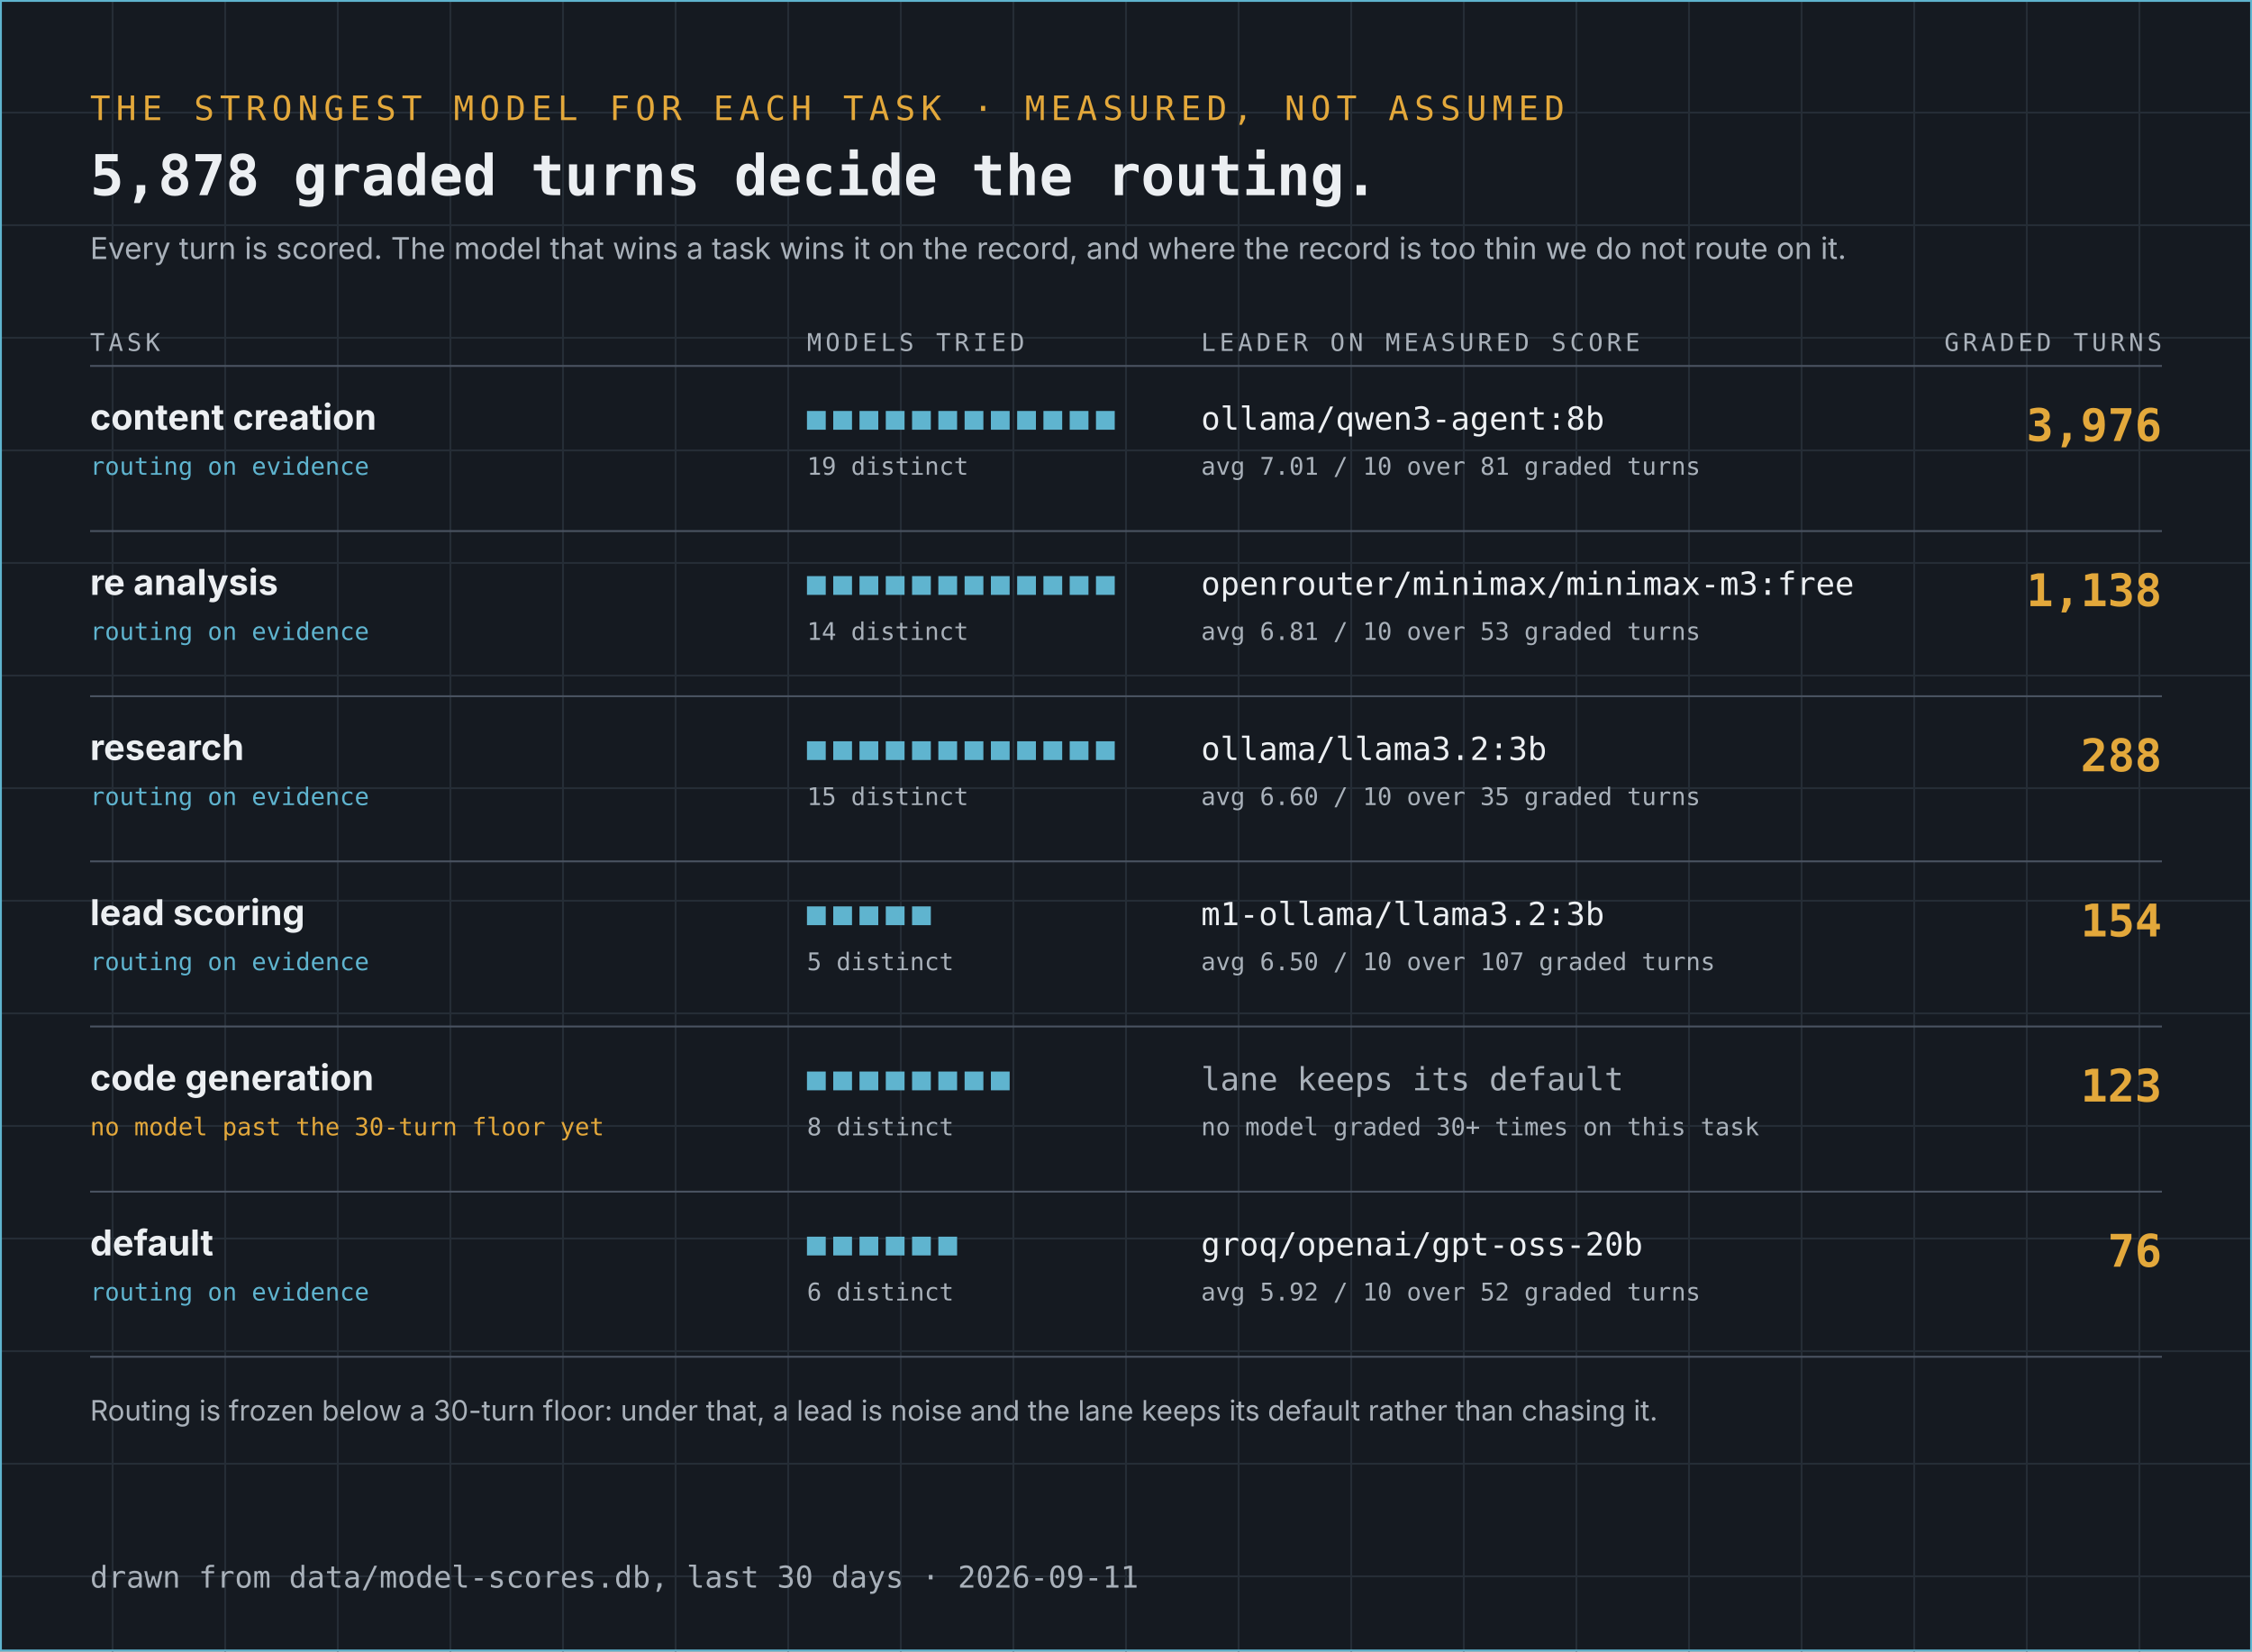
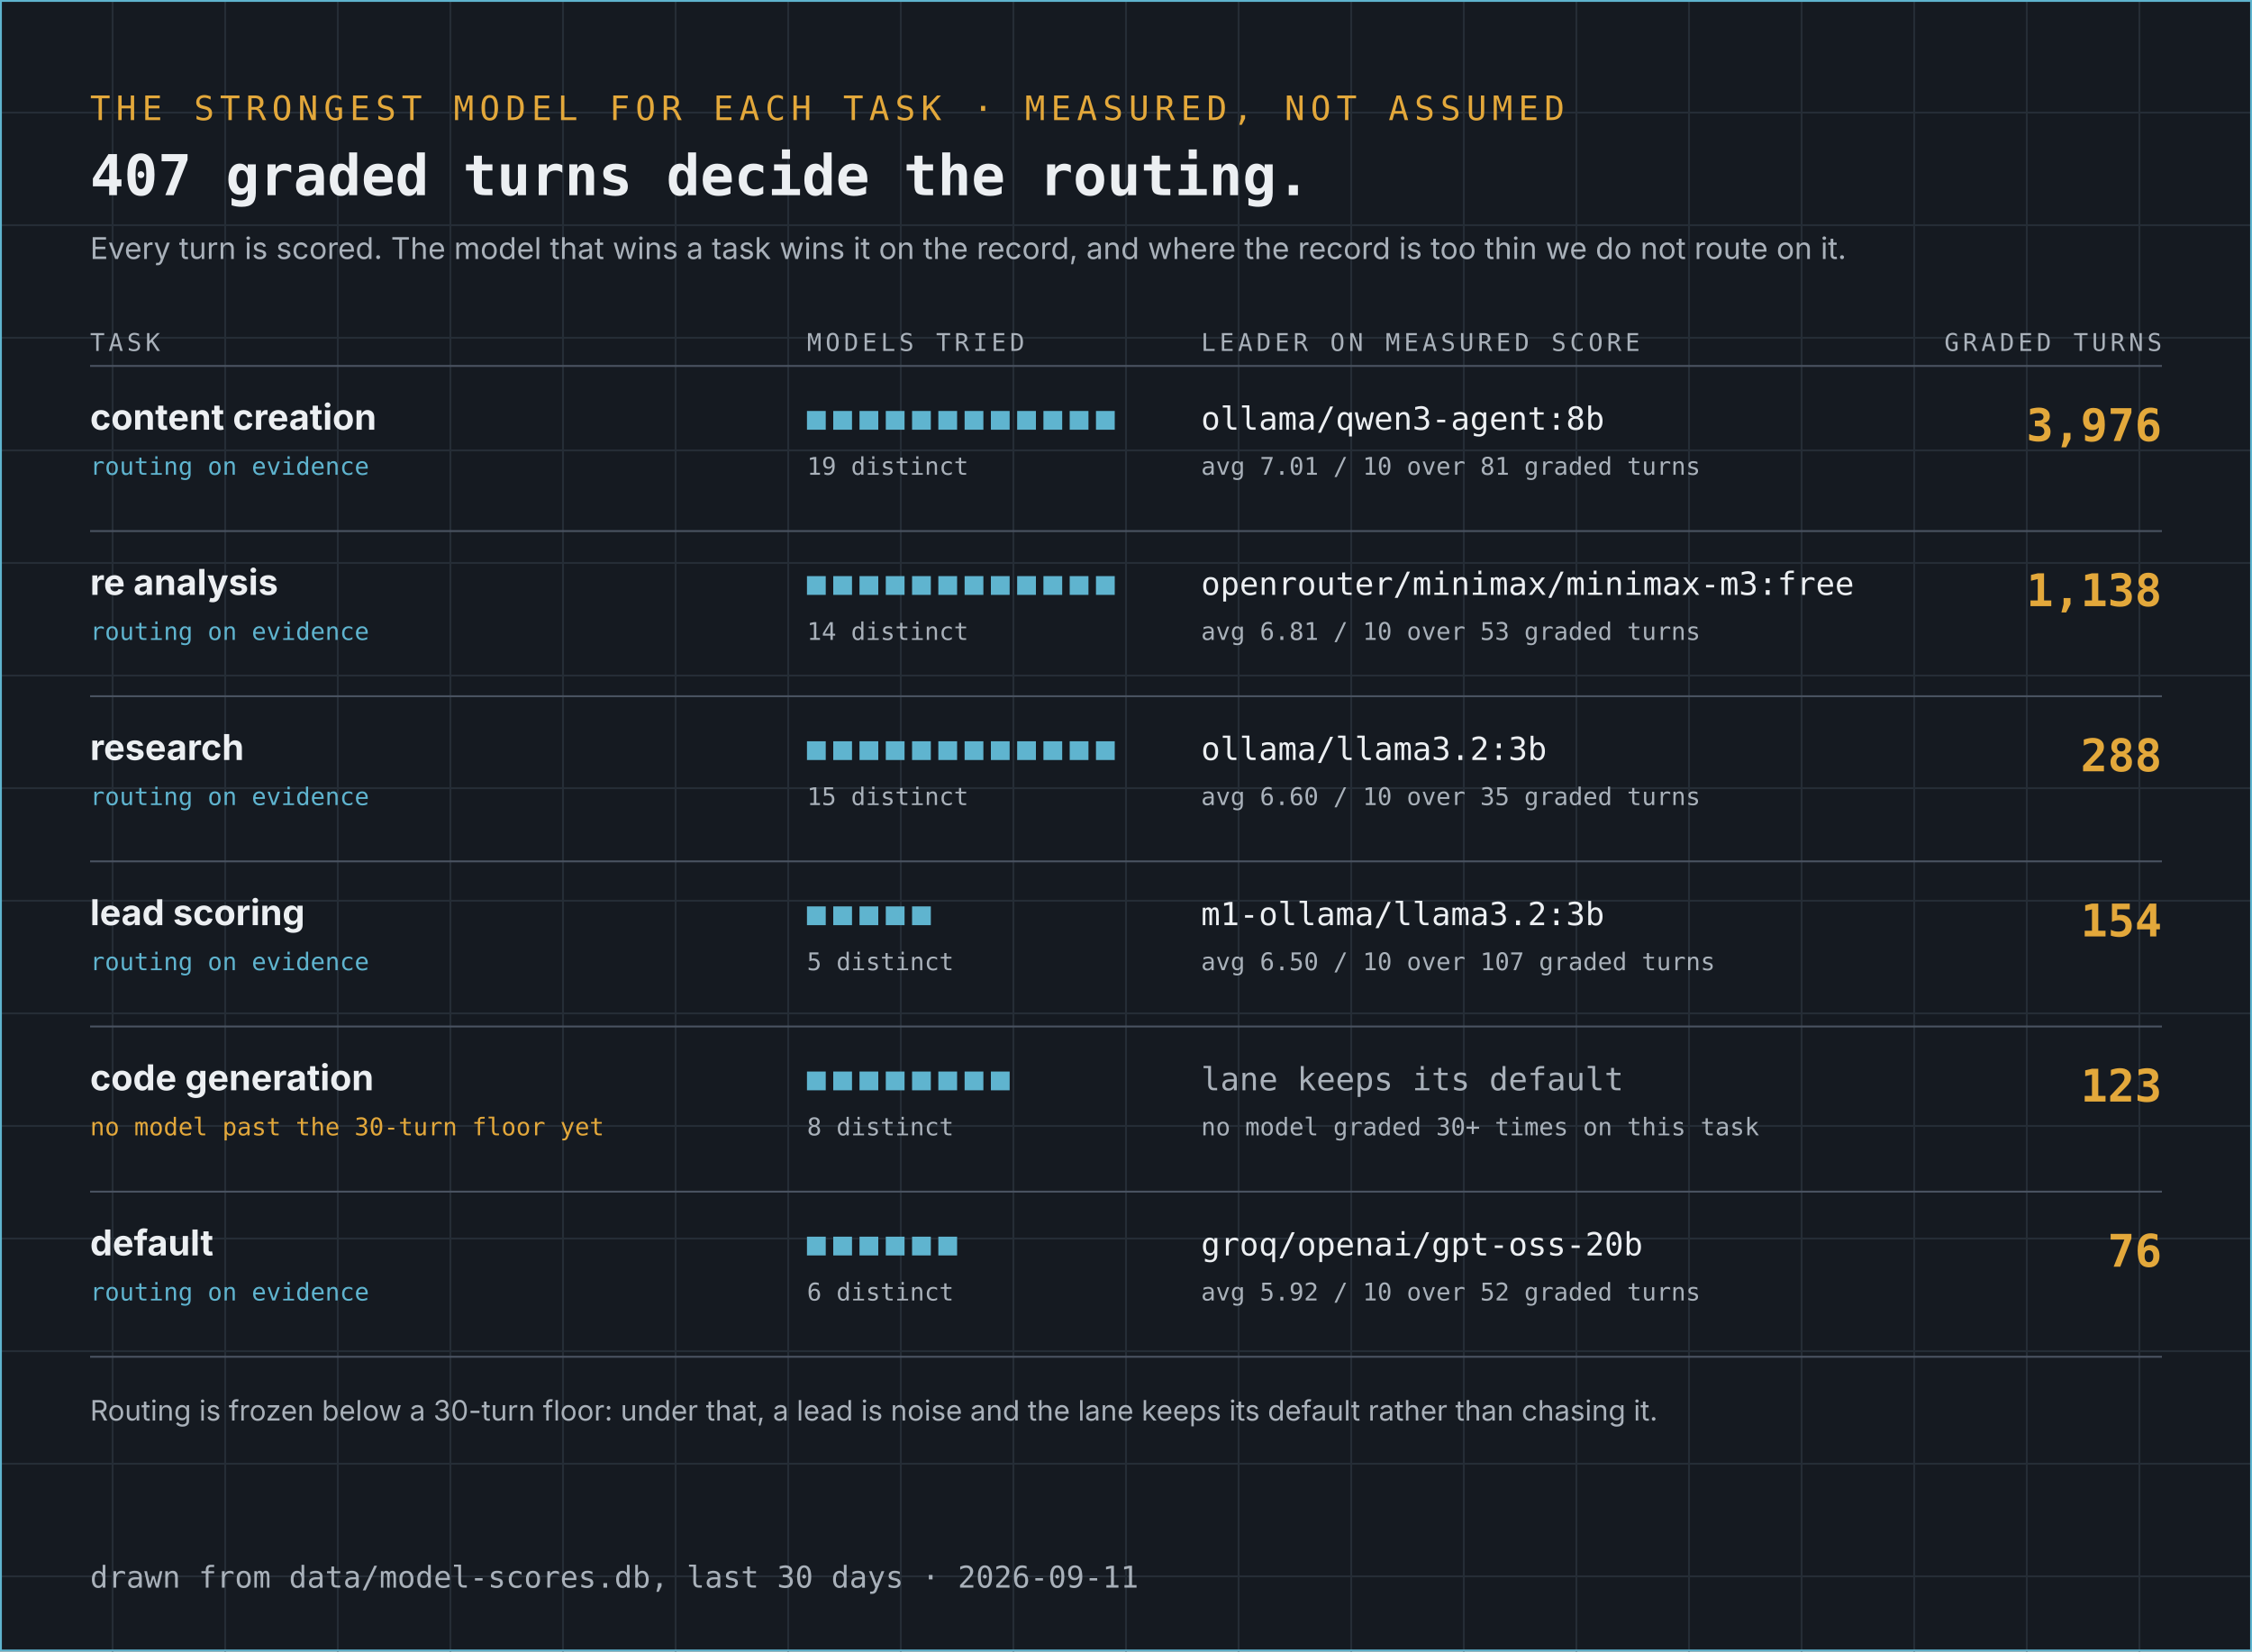
- <svg xmlns="http://www.w3.org/2000/svg" viewBox="0 0 1200 880" width="1200" height="880" role="img" aria-label="Model selection by measured score across 5,878 graded turns">
+ <svg xmlns="http://www.w3.org/2000/svg" viewBox="0 0 1200 880" width="1200" height="880" role="img" aria-label="Model selection by measured score across 407 graded turns">
  <rect width="1200" height="880" fill="#151a21" />
  <line x1="60" y1="0" x2="60" y2="880" stroke="#252d36" stroke-width="1" />
  <line x1="120" y1="0" x2="120" y2="880" stroke="#252d36" stroke-width="1" />
  <line x1="180" y1="0" x2="180" y2="880" stroke="#252d36" stroke-width="1" />
  <line x1="240" y1="0" x2="240" y2="880" stroke="#252d36" stroke-width="1" />
  <line x1="300" y1="0" x2="300" y2="880" stroke="#252d36" stroke-width="1" />
  <line x1="360" y1="0" x2="360" y2="880" stroke="#252d36" stroke-width="1" />
  <line x1="420" y1="0" x2="420" y2="880" stroke="#252d36" stroke-width="1" />
  <line x1="480" y1="0" x2="480" y2="880" stroke="#252d36" stroke-width="1" />
  <line x1="540" y1="0" x2="540" y2="880" stroke="#252d36" stroke-width="1" />
  <line x1="600" y1="0" x2="600" y2="880" stroke="#252d36" stroke-width="1" />
  <line x1="660" y1="0" x2="660" y2="880" stroke="#252d36" stroke-width="1" />
  <line x1="720" y1="0" x2="720" y2="880" stroke="#252d36" stroke-width="1" />
  <line x1="780" y1="0" x2="780" y2="880" stroke="#252d36" stroke-width="1" />
  <line x1="840" y1="0" x2="840" y2="880" stroke="#252d36" stroke-width="1" />
  <line x1="900" y1="0" x2="900" y2="880" stroke="#252d36" stroke-width="1" />
  <line x1="960" y1="0" x2="960" y2="880" stroke="#252d36" stroke-width="1" />
  <line x1="1020" y1="0" x2="1020" y2="880" stroke="#252d36" stroke-width="1" />
  <line x1="1080" y1="0" x2="1080" y2="880" stroke="#252d36" stroke-width="1" />
  <line x1="1140" y1="0" x2="1140" y2="880" stroke="#252d36" stroke-width="1" />
  <line x1="0" y1="60" x2="1200" y2="60" stroke="#252d36" stroke-width="1" />
  <line x1="0" y1="120" x2="1200" y2="120" stroke="#252d36" stroke-width="1" />
  <line x1="0" y1="180" x2="1200" y2="180" stroke="#252d36" stroke-width="1" />
  <line x1="0" y1="240" x2="1200" y2="240" stroke="#252d36" stroke-width="1" />
  <line x1="0" y1="300" x2="1200" y2="300" stroke="#252d36" stroke-width="1" />
  <line x1="0" y1="360" x2="1200" y2="360" stroke="#252d36" stroke-width="1" />
  <line x1="0" y1="420" x2="1200" y2="420" stroke="#252d36" stroke-width="1" />
  <line x1="0" y1="480" x2="1200" y2="480" stroke="#252d36" stroke-width="1" />
  <line x1="0" y1="540" x2="1200" y2="540" stroke="#252d36" stroke-width="1" />
  <line x1="0" y1="600" x2="1200" y2="600" stroke="#252d36" stroke-width="1" />
  <line x1="0" y1="660" x2="1200" y2="660" stroke="#252d36" stroke-width="1" />
  <line x1="0" y1="720" x2="1200" y2="720" stroke="#252d36" stroke-width="1" />
  <line x1="0" y1="780" x2="1200" y2="780" stroke="#252d36" stroke-width="1" />
  <line x1="0" y1="840" x2="1200" y2="840" stroke="#252d36" stroke-width="1" />
  <text x="48" y="64" font-family="JetBrains Mono, ui-monospace, Menlo, Consolas, monospace" font-size="18" fill="#e3a83b" text-anchor="start" font-weight="normal" letter-spacing="3">THE STRONGEST MODEL FOR EACH TASK · MEASURED, NOT ASSUMED</text>
-   <text x="48" y="104" font-family="JetBrains Mono, ui-monospace, Menlo, Consolas, monospace" font-size="30" fill="#eceff2" text-anchor="start" font-weight="bold">5,878 graded turns decide the routing.</text>
+   <text x="48" y="104" font-family="JetBrains Mono, ui-monospace, Menlo, Consolas, monospace" font-size="30" fill="#eceff2" text-anchor="start" font-weight="bold">407 graded turns decide the routing.</text>
  <text x="48" y="138" font-family="IBM Plex Sans, system-ui, -apple-system, Segoe UI, sans-serif" font-size="16" fill="#a9b1ba" text-anchor="start" font-weight="normal">Every turn is scored. The model that wins a task wins it on the record, and where the record is too thin we do not route on it.</text>
  <text x="48" y="187" font-family="JetBrains Mono, ui-monospace, Menlo, Consolas, monospace" font-size="13" fill="#a9b1ba" text-anchor="start" font-weight="normal" letter-spacing="2">TASK</text>
  <text x="430" y="187" font-family="JetBrains Mono, ui-monospace, Menlo, Consolas, monospace" font-size="13" fill="#a9b1ba" text-anchor="start" font-weight="normal" letter-spacing="2">MODELS TRIED</text>
  <text x="640" y="187" font-family="JetBrains Mono, ui-monospace, Menlo, Consolas, monospace" font-size="13" fill="#a9b1ba" text-anchor="start" font-weight="normal" letter-spacing="2">LEADER ON MEASURED SCORE</text>
  <text x="1152" y="187" font-family="JetBrains Mono, ui-monospace, Menlo, Consolas, monospace" font-size="13" fill="#a9b1ba" text-anchor="end" font-weight="normal" letter-spacing="2">GRADED TURNS</text>
  <line x1="48" y1="195" x2="1152" y2="195" stroke="#4a5361" stroke-width="1" />
  <text x="48" y="229" font-family="IBM Plex Sans, system-ui, -apple-system, Segoe UI, sans-serif" font-size="19" fill="#eceff2" text-anchor="start" font-weight="bold">content creation</text>
  <text x="48" y="253" font-family="JetBrains Mono, ui-monospace, Menlo, Consolas, monospace" font-size="13" fill="#5fb4cf" text-anchor="start" font-weight="normal">routing on evidence</text>
  <rect x="430" y="219" width="10" height="10" fill="#5fb4cf" />
  <rect x="444" y="219" width="10" height="10" fill="#5fb4cf" />
  <rect x="458" y="219" width="10" height="10" fill="#5fb4cf" />
  <rect x="472" y="219" width="10" height="10" fill="#5fb4cf" />
  <rect x="486" y="219" width="10" height="10" fill="#5fb4cf" />
  <rect x="500" y="219" width="10" height="10" fill="#5fb4cf" />
  <rect x="514" y="219" width="10" height="10" fill="#5fb4cf" />
  <rect x="528" y="219" width="10" height="10" fill="#5fb4cf" />
  <rect x="542" y="219" width="10" height="10" fill="#5fb4cf" />
  <rect x="556" y="219" width="10" height="10" fill="#5fb4cf" />
  <rect x="570" y="219" width="10" height="10" fill="#5fb4cf" />
  <rect x="584" y="219" width="10" height="10" fill="#5fb4cf" />
  <text x="430" y="253" font-family="JetBrains Mono, ui-monospace, Menlo, Consolas, monospace" font-size="13" fill="#a9b1ba" text-anchor="start" font-weight="normal">19 distinct</text>
  <text x="640" y="229" font-family="JetBrains Mono, ui-monospace, Menlo, Consolas, monospace" font-size="17" fill="#eceff2" text-anchor="start" font-weight="normal">ollama/qwen3-agent:8b</text>
  <text x="640" y="253" font-family="JetBrains Mono, ui-monospace, Menlo, Consolas, monospace" font-size="13" fill="#a9b1ba" text-anchor="start" font-weight="normal">avg 7.01 / 10 over 81 graded turns</text>
  <text x="1152" y="235" font-family="JetBrains Mono, ui-monospace, Menlo, Consolas, monospace" font-size="24" fill="#e3a83b" text-anchor="end" font-weight="bold">3,976</text>
  <line x1="48" y1="283" x2="1152" y2="283" stroke="#4a5361" stroke-width="1" />
  <text x="48" y="317" font-family="IBM Plex Sans, system-ui, -apple-system, Segoe UI, sans-serif" font-size="19" fill="#eceff2" text-anchor="start" font-weight="bold">re analysis</text>
  <text x="48" y="341" font-family="JetBrains Mono, ui-monospace, Menlo, Consolas, monospace" font-size="13" fill="#5fb4cf" text-anchor="start" font-weight="normal">routing on evidence</text>
  <rect x="430" y="307" width="10" height="10" fill="#5fb4cf" />
  <rect x="444" y="307" width="10" height="10" fill="#5fb4cf" />
  <rect x="458" y="307" width="10" height="10" fill="#5fb4cf" />
  <rect x="472" y="307" width="10" height="10" fill="#5fb4cf" />
  <rect x="486" y="307" width="10" height="10" fill="#5fb4cf" />
  <rect x="500" y="307" width="10" height="10" fill="#5fb4cf" />
  <rect x="514" y="307" width="10" height="10" fill="#5fb4cf" />
  <rect x="528" y="307" width="10" height="10" fill="#5fb4cf" />
  <rect x="542" y="307" width="10" height="10" fill="#5fb4cf" />
  <rect x="556" y="307" width="10" height="10" fill="#5fb4cf" />
  <rect x="570" y="307" width="10" height="10" fill="#5fb4cf" />
  <rect x="584" y="307" width="10" height="10" fill="#5fb4cf" />
  <text x="430" y="341" font-family="JetBrains Mono, ui-monospace, Menlo, Consolas, monospace" font-size="13" fill="#a9b1ba" text-anchor="start" font-weight="normal">14 distinct</text>
  <text x="640" y="317" font-family="JetBrains Mono, ui-monospace, Menlo, Consolas, monospace" font-size="17" fill="#eceff2" text-anchor="start" font-weight="normal">openrouter/minimax/minimax-m3:free</text>
  <text x="640" y="341" font-family="JetBrains Mono, ui-monospace, Menlo, Consolas, monospace" font-size="13" fill="#a9b1ba" text-anchor="start" font-weight="normal">avg 6.81 / 10 over 53 graded turns</text>
  <text x="1152" y="323" font-family="JetBrains Mono, ui-monospace, Menlo, Consolas, monospace" font-size="24" fill="#e3a83b" text-anchor="end" font-weight="bold">1,138</text>
  <line x1="48" y1="371" x2="1152" y2="371" stroke="#4a5361" stroke-width="1" />
  <text x="48" y="405" font-family="IBM Plex Sans, system-ui, -apple-system, Segoe UI, sans-serif" font-size="19" fill="#eceff2" text-anchor="start" font-weight="bold">research</text>
  <text x="48" y="429" font-family="JetBrains Mono, ui-monospace, Menlo, Consolas, monospace" font-size="13" fill="#5fb4cf" text-anchor="start" font-weight="normal">routing on evidence</text>
  <rect x="430" y="395" width="10" height="10" fill="#5fb4cf" />
  <rect x="444" y="395" width="10" height="10" fill="#5fb4cf" />
  <rect x="458" y="395" width="10" height="10" fill="#5fb4cf" />
  <rect x="472" y="395" width="10" height="10" fill="#5fb4cf" />
  <rect x="486" y="395" width="10" height="10" fill="#5fb4cf" />
  <rect x="500" y="395" width="10" height="10" fill="#5fb4cf" />
  <rect x="514" y="395" width="10" height="10" fill="#5fb4cf" />
  <rect x="528" y="395" width="10" height="10" fill="#5fb4cf" />
  <rect x="542" y="395" width="10" height="10" fill="#5fb4cf" />
  <rect x="556" y="395" width="10" height="10" fill="#5fb4cf" />
  <rect x="570" y="395" width="10" height="10" fill="#5fb4cf" />
  <rect x="584" y="395" width="10" height="10" fill="#5fb4cf" />
  <text x="430" y="429" font-family="JetBrains Mono, ui-monospace, Menlo, Consolas, monospace" font-size="13" fill="#a9b1ba" text-anchor="start" font-weight="normal">15 distinct</text>
  <text x="640" y="405" font-family="JetBrains Mono, ui-monospace, Menlo, Consolas, monospace" font-size="17" fill="#eceff2" text-anchor="start" font-weight="normal">ollama/llama3.2:3b</text>
  <text x="640" y="429" font-family="JetBrains Mono, ui-monospace, Menlo, Consolas, monospace" font-size="13" fill="#a9b1ba" text-anchor="start" font-weight="normal">avg 6.60 / 10 over 35 graded turns</text>
  <text x="1152" y="411" font-family="JetBrains Mono, ui-monospace, Menlo, Consolas, monospace" font-size="24" fill="#e3a83b" text-anchor="end" font-weight="bold">288</text>
  <line x1="48" y1="459" x2="1152" y2="459" stroke="#4a5361" stroke-width="1" />
  <text x="48" y="493" font-family="IBM Plex Sans, system-ui, -apple-system, Segoe UI, sans-serif" font-size="19" fill="#eceff2" text-anchor="start" font-weight="bold">lead scoring</text>
  <text x="48" y="517" font-family="JetBrains Mono, ui-monospace, Menlo, Consolas, monospace" font-size="13" fill="#5fb4cf" text-anchor="start" font-weight="normal">routing on evidence</text>
  <rect x="430" y="483" width="10" height="10" fill="#5fb4cf" />
  <rect x="444" y="483" width="10" height="10" fill="#5fb4cf" />
  <rect x="458" y="483" width="10" height="10" fill="#5fb4cf" />
  <rect x="472" y="483" width="10" height="10" fill="#5fb4cf" />
  <rect x="486" y="483" width="10" height="10" fill="#5fb4cf" />
  <text x="430" y="517" font-family="JetBrains Mono, ui-monospace, Menlo, Consolas, monospace" font-size="13" fill="#a9b1ba" text-anchor="start" font-weight="normal">5 distinct</text>
  <text x="640" y="493" font-family="JetBrains Mono, ui-monospace, Menlo, Consolas, monospace" font-size="17" fill="#eceff2" text-anchor="start" font-weight="normal">m1-ollama/llama3.2:3b</text>
  <text x="640" y="517" font-family="JetBrains Mono, ui-monospace, Menlo, Consolas, monospace" font-size="13" fill="#a9b1ba" text-anchor="start" font-weight="normal">avg 6.50 / 10 over 107 graded turns</text>
  <text x="1152" y="499" font-family="JetBrains Mono, ui-monospace, Menlo, Consolas, monospace" font-size="24" fill="#e3a83b" text-anchor="end" font-weight="bold">154</text>
  <line x1="48" y1="547" x2="1152" y2="547" stroke="#4a5361" stroke-width="1" />
  <text x="48" y="581" font-family="IBM Plex Sans, system-ui, -apple-system, Segoe UI, sans-serif" font-size="19" fill="#eceff2" text-anchor="start" font-weight="bold">code generation</text>
  <text x="48" y="605" font-family="JetBrains Mono, ui-monospace, Menlo, Consolas, monospace" font-size="13" fill="#e3a83b" text-anchor="start" font-weight="normal">no model past the 30-turn floor yet</text>
  <rect x="430" y="571" width="10" height="10" fill="#5fb4cf" />
  <rect x="444" y="571" width="10" height="10" fill="#5fb4cf" />
  <rect x="458" y="571" width="10" height="10" fill="#5fb4cf" />
  <rect x="472" y="571" width="10" height="10" fill="#5fb4cf" />
  <rect x="486" y="571" width="10" height="10" fill="#5fb4cf" />
  <rect x="500" y="571" width="10" height="10" fill="#5fb4cf" />
  <rect x="514" y="571" width="10" height="10" fill="#5fb4cf" />
  <rect x="528" y="571" width="10" height="10" fill="#5fb4cf" />
  <text x="430" y="605" font-family="JetBrains Mono, ui-monospace, Menlo, Consolas, monospace" font-size="13" fill="#a9b1ba" text-anchor="start" font-weight="normal">8 distinct</text>
  <text x="640" y="581" font-family="JetBrains Mono, ui-monospace, Menlo, Consolas, monospace" font-size="17" fill="#a9b1ba" text-anchor="start" font-weight="normal">lane keeps its default</text>
  <text x="640" y="605" font-family="JetBrains Mono, ui-monospace, Menlo, Consolas, monospace" font-size="13" fill="#a9b1ba" text-anchor="start" font-weight="normal">no model graded 30+ times on this task</text>
  <text x="1152" y="587" font-family="JetBrains Mono, ui-monospace, Menlo, Consolas, monospace" font-size="24" fill="#e3a83b" text-anchor="end" font-weight="bold">123</text>
  <line x1="48" y1="635" x2="1152" y2="635" stroke="#4a5361" stroke-width="1" />
  <text x="48" y="669" font-family="IBM Plex Sans, system-ui, -apple-system, Segoe UI, sans-serif" font-size="19" fill="#eceff2" text-anchor="start" font-weight="bold">default</text>
  <text x="48" y="693" font-family="JetBrains Mono, ui-monospace, Menlo, Consolas, monospace" font-size="13" fill="#5fb4cf" text-anchor="start" font-weight="normal">routing on evidence</text>
  <rect x="430" y="659" width="10" height="10" fill="#5fb4cf" />
  <rect x="444" y="659" width="10" height="10" fill="#5fb4cf" />
  <rect x="458" y="659" width="10" height="10" fill="#5fb4cf" />
  <rect x="472" y="659" width="10" height="10" fill="#5fb4cf" />
  <rect x="486" y="659" width="10" height="10" fill="#5fb4cf" />
  <rect x="500" y="659" width="10" height="10" fill="#5fb4cf" />
  <text x="430" y="693" font-family="JetBrains Mono, ui-monospace, Menlo, Consolas, monospace" font-size="13" fill="#a9b1ba" text-anchor="start" font-weight="normal">6 distinct</text>
  <text x="640" y="669" font-family="JetBrains Mono, ui-monospace, Menlo, Consolas, monospace" font-size="17" fill="#eceff2" text-anchor="start" font-weight="normal">groq/openai/gpt-oss-20b</text>
  <text x="640" y="693" font-family="JetBrains Mono, ui-monospace, Menlo, Consolas, monospace" font-size="13" fill="#a9b1ba" text-anchor="start" font-weight="normal">avg 5.92 / 10 over 52 graded turns</text>
  <text x="1152" y="675" font-family="JetBrains Mono, ui-monospace, Menlo, Consolas, monospace" font-size="24" fill="#e3a83b" text-anchor="end" font-weight="bold">76</text>
  <line x1="48" y1="723" x2="1152" y2="723" stroke="#4a5361" stroke-width="1" />
  <text x="48" y="757" font-family="IBM Plex Sans, system-ui, -apple-system, Segoe UI, sans-serif" font-size="15" fill="#a9b1ba" text-anchor="start" font-weight="normal">Routing is frozen below a 30-turn floor: under that, a lead is noise and the lane keeps its default rather than chasing it.</text>
  <text x="48" y="846" font-family="JetBrains Mono, ui-monospace, Menlo, Consolas, monospace" font-size="16" fill="#a9b1ba" text-anchor="start" font-weight="normal">drawn from data/model-scores.db, last 30 days · 2026-09-11</text>
  <rect x="0.5" y="0.5" width="1199" height="879" fill="none" stroke="#5fb4cf" stroke-width="1" />
</svg>
